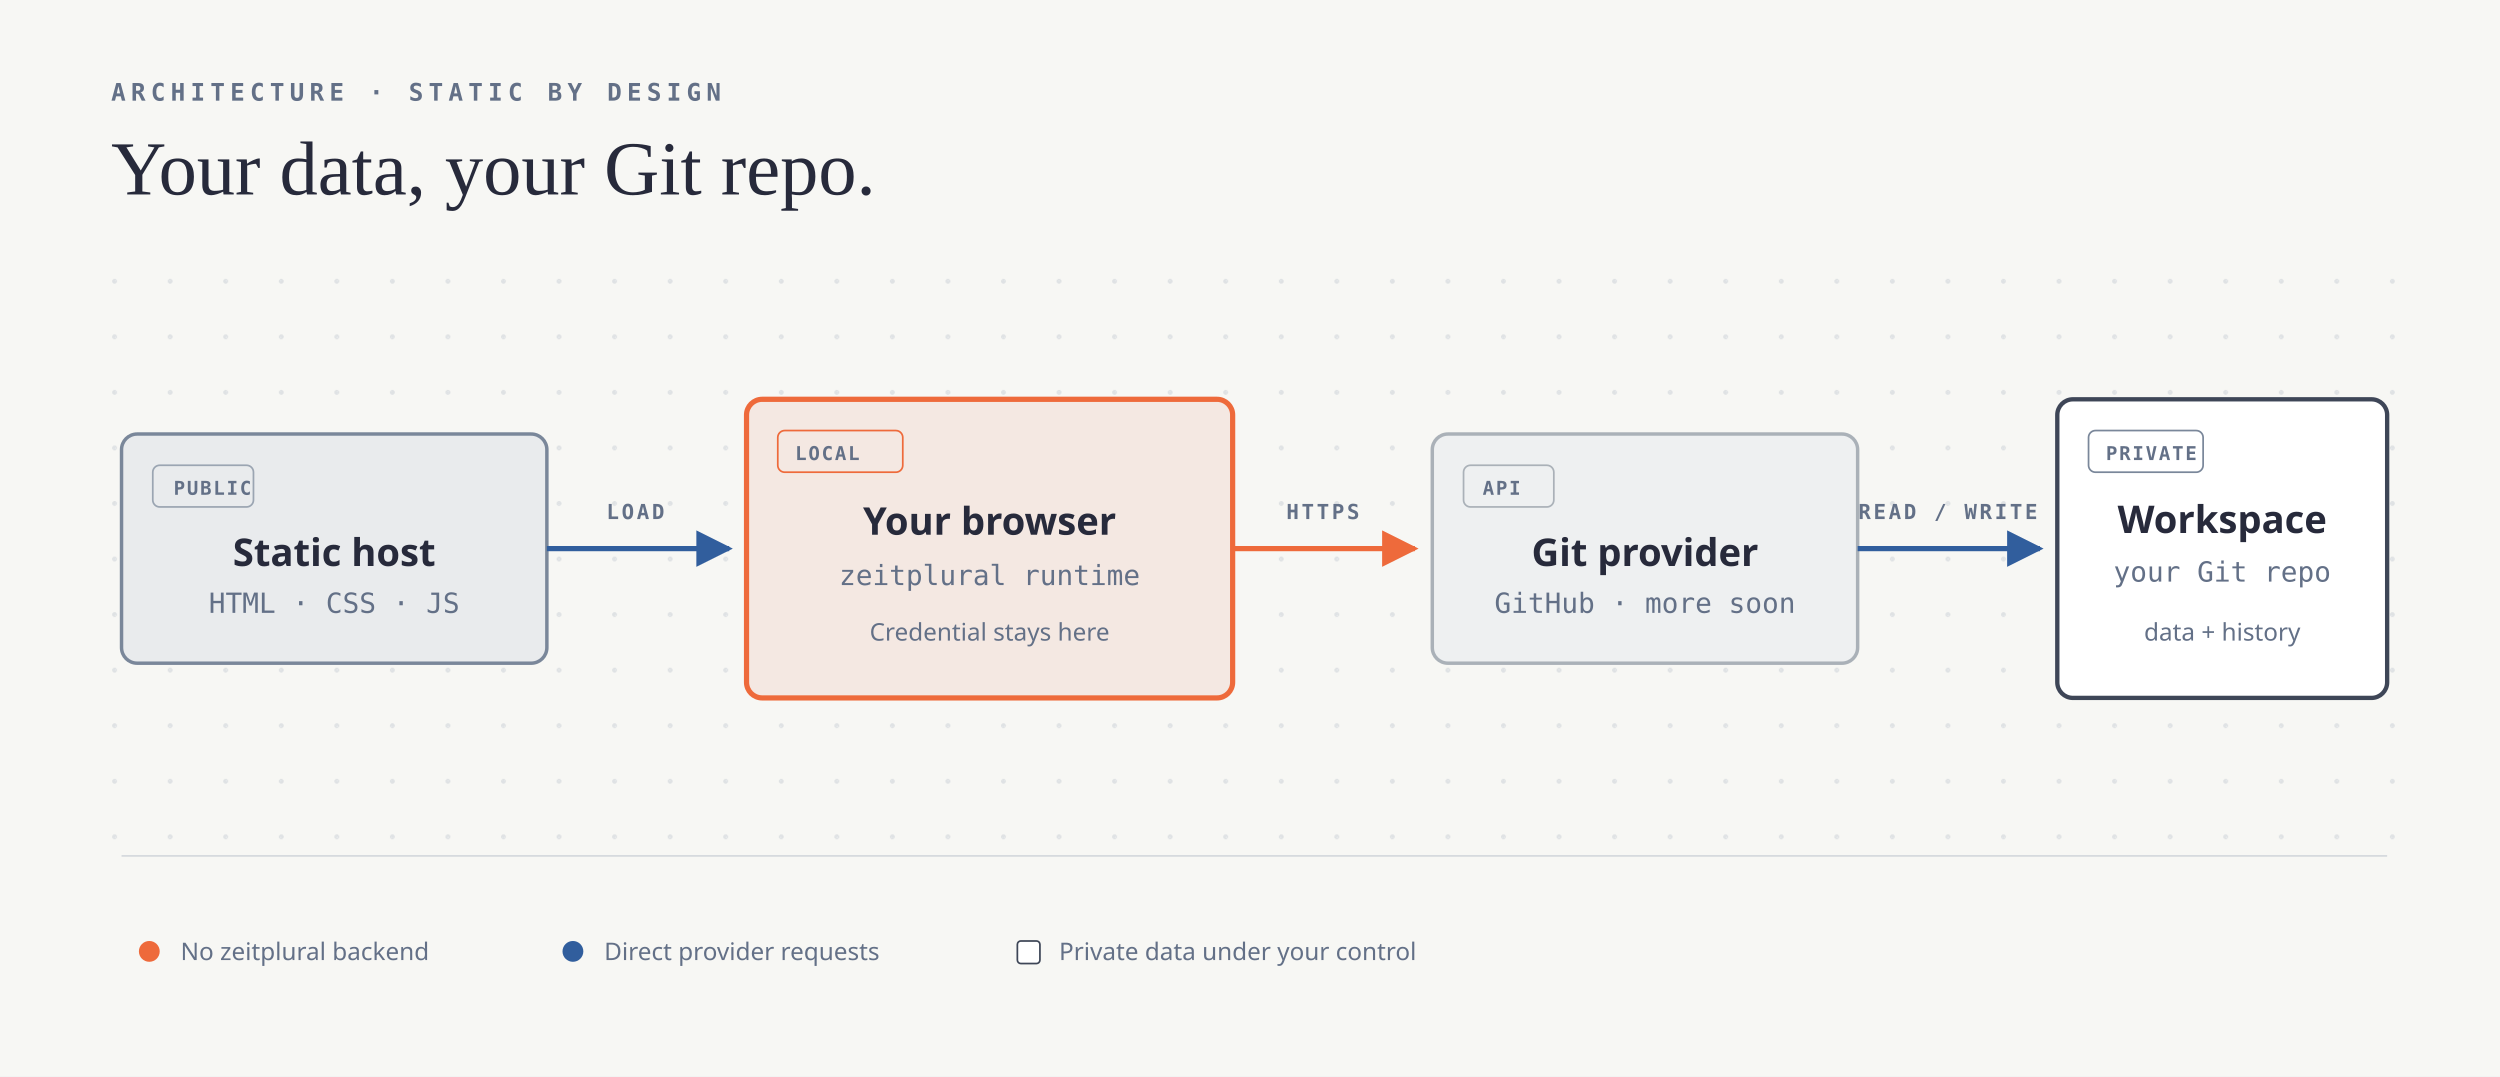
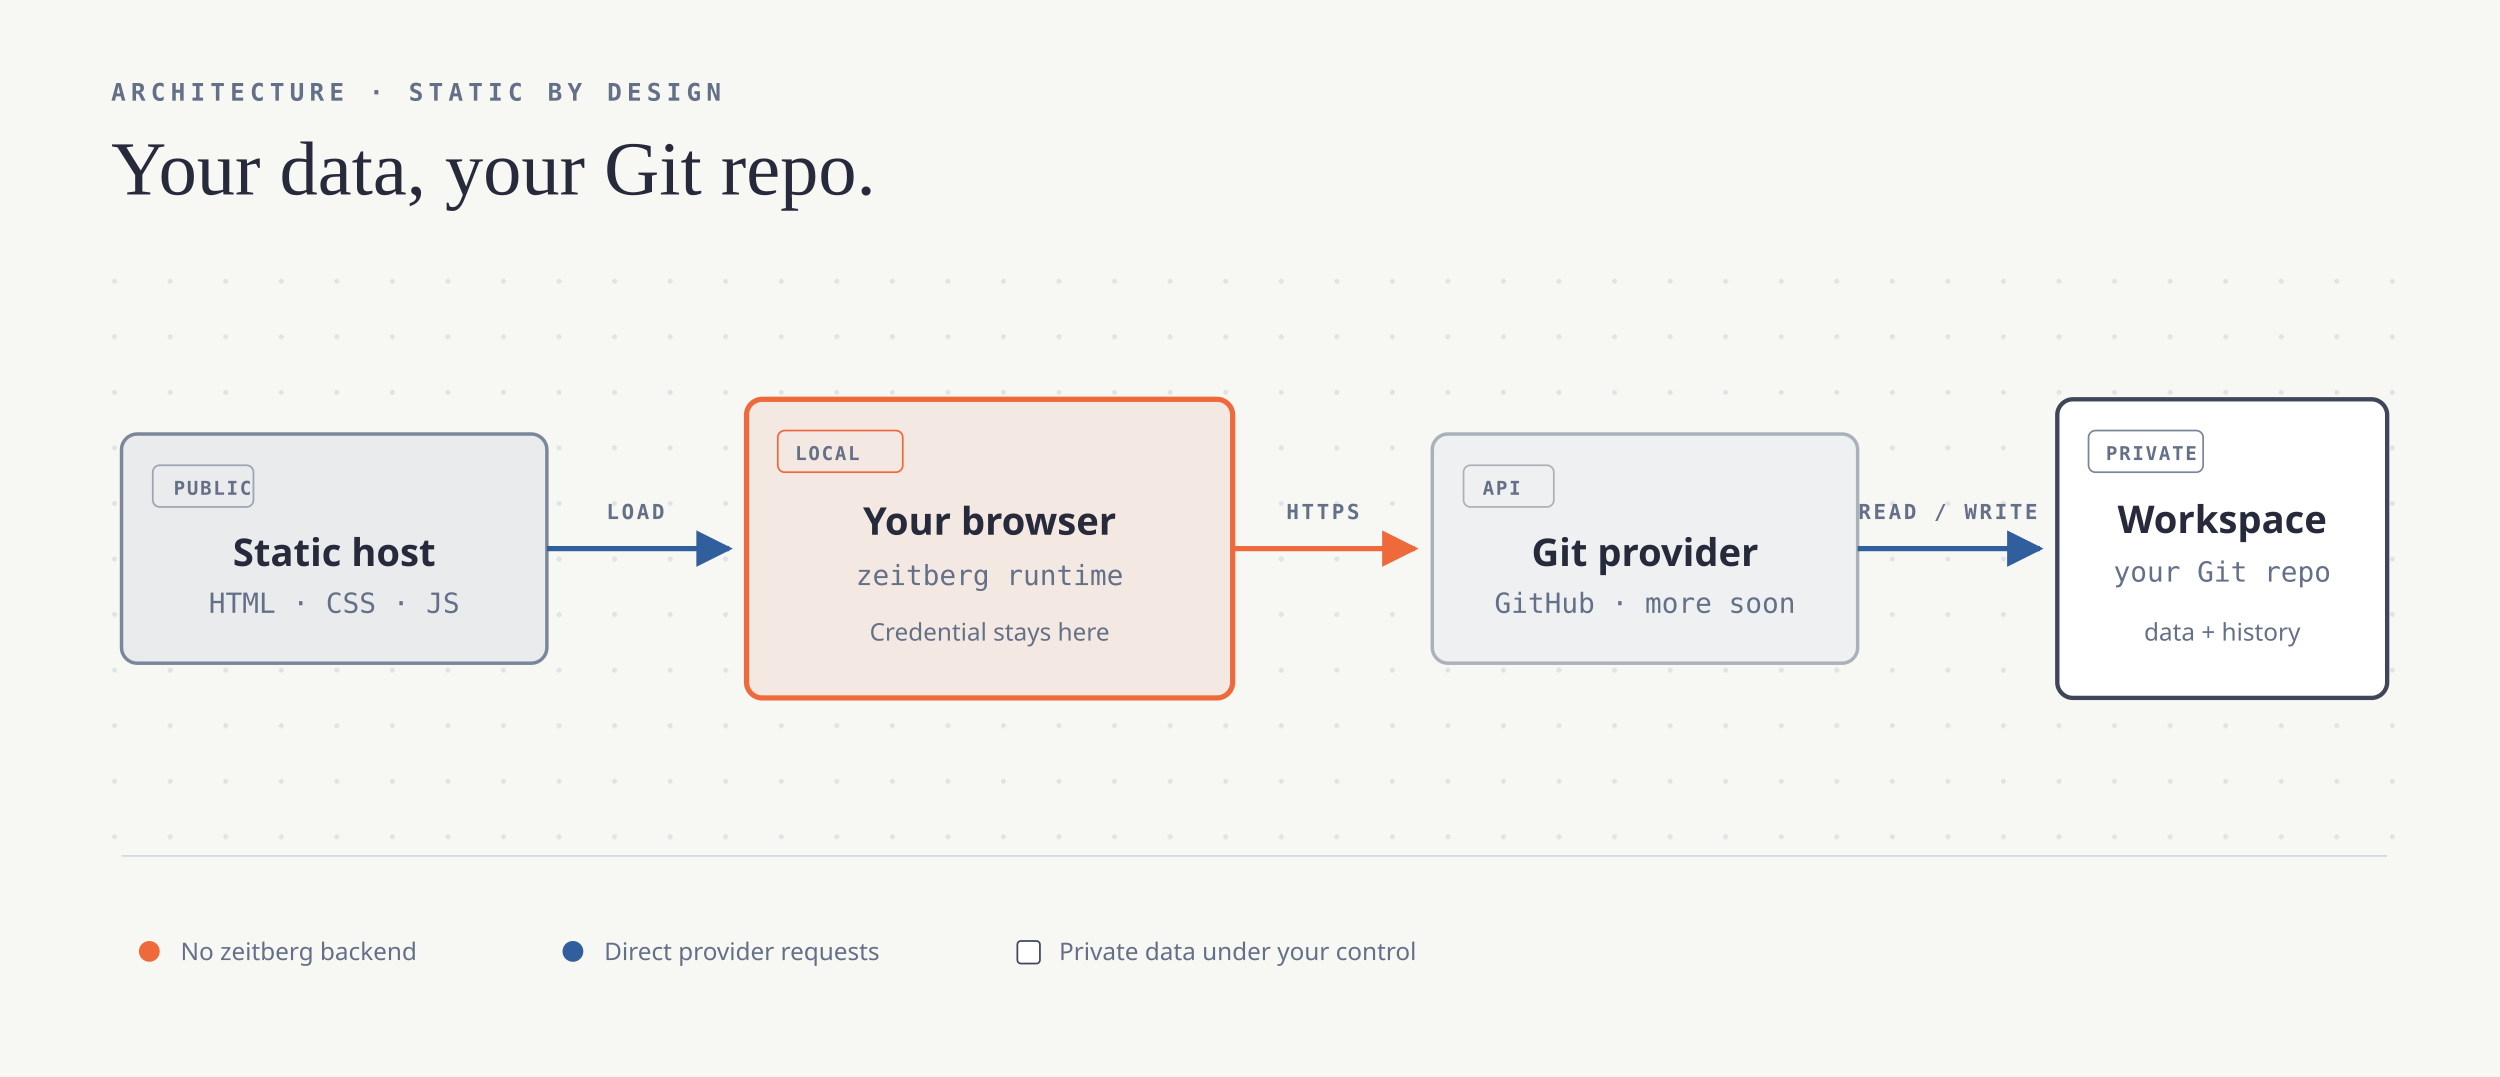
<svg xmlns="http://www.w3.org/2000/svg" viewBox="0 0 1440 620" role="img" aria-labelledby="title description">
  <defs>
    <pattern id="dots" width="32" height="32" patternUnits="userSpaceOnUse">
      <circle cx="2" cy="2" r="1.4" fill="#d5d9dd" />
    </pattern>
    <marker id="arrow-blue" viewBox="0 0 10 10" refX="9" refY="5" markerWidth="7" markerHeight="7" orient="auto-start-reverse">
      <path d="M 0 0 L 10 5 L 0 10 z" fill="#315e9d" />
    </marker>
    <marker id="arrow-orange" viewBox="0 0 10 10" refX="9" refY="5" markerWidth="7" markerHeight="7" orient="auto-start-reverse">
      <path d="M 0 0 L 10 5 L 0 10 z" fill="#ee6a3b" />
    </marker>
    <style>
      .eyebrow { font: 600 14px ui-monospace, SFMono-Regular, Menlo, monospace; letter-spacing: 3px; fill: #637087; }
      .title { font: 44px Georgia, 'Times New Roman', serif; fill: #272a3b; }
      .box-title { font: 700 22px ui-sans-serif, system-ui, sans-serif; fill: #272a3b; }
      .box-copy { font: 500 16px ui-monospace, SFMono-Regular, Menlo, monospace; fill: #637087; }
      .tag { font: 700 11px ui-monospace, SFMono-Regular, Menlo, monospace; letter-spacing: 1px; fill: #637087; }
      .flow { font: 700 12px ui-monospace, SFMono-Regular, Menlo, monospace; letter-spacing: 1.5px; fill: #637087; }
      .note { font: 500 14px ui-sans-serif, system-ui, sans-serif; fill: #637087; }
    </style>
  </defs>
  <rect width="1440" height="620" fill="#f7f7f4" />
  <rect x="60" y="145" width="1320" height="365" fill="url(#dots)" opacity="0.72" />
  <text x="64" y="58" class="eyebrow">ARCHITECTURE · STATIC BY DESIGN</text>
  <text x="64" y="112" class="title">Your data, your Git repo.</text>
  <g transform="translate(70 250)">
    <rect width="245" height="132" rx="9" fill="#e9ebed" stroke="#7a879a" stroke-width="2" />
    <rect x="18" y="18" width="58" height="24" rx="4" fill="none" stroke="#9ba5b2" />
    <text x="30" y="35" class="tag">PUBLIC</text>
    <text x="122.5" y="76" text-anchor="middle" class="box-title">Static host</text>
    <text x="122.5" y="103" text-anchor="middle" class="box-copy">HTML · CSS · JS</text>
  </g>
  <line x1="315" y1="316" x2="420" y2="316" stroke="#315e9d" stroke-width="3" marker-end="url(#arrow-blue)" />
  <text x="366" y="299" text-anchor="middle" class="flow">LOAD</text>
  <g transform="translate(430 230)">
    <rect width="280" height="172" rx="9" fill="#f4e8e2" stroke="#ee6a3b" stroke-width="3" />
    <rect x="18" y="18" width="72" height="24" rx="4" fill="none" stroke="#ee6a3b" />
    <text x="28" y="35" class="tag" fill="#ee6a3b">LOCAL</text>
    <text x="140" y="78" text-anchor="middle" class="box-title">Your browser</text>
-     <text x="140" y="107" text-anchor="middle" class="box-copy">zeitplural runtime</text>
+     <text x="140" y="107" text-anchor="middle" class="box-copy">zeitberg runtime</text>
    <text x="140" y="139" text-anchor="middle" class="note">Credential stays here</text>
  </g>
  <line x1="710" y1="316" x2="815" y2="316" stroke="#ee6a3b" stroke-width="3" marker-end="url(#arrow-orange)" />
  <text x="762" y="299" text-anchor="middle" class="flow">HTTPS</text>
  <g transform="translate(825 250)">
    <rect width="245" height="132" rx="9" fill="#eef0f1" stroke="#aab1b8" stroke-width="2" />
    <rect x="18" y="18" width="52" height="24" rx="4" fill="none" stroke="#aab1b8" />
    <text x="29" y="35" class="tag">API</text>
    <text x="122.5" y="76" text-anchor="middle" class="box-title">Git provider</text>
    <text x="122.5" y="103" text-anchor="middle" class="box-copy">GitHub · more soon</text>
  </g>
  <line x1="1070" y1="316" x2="1175" y2="316" stroke="#315e9d" stroke-width="3" marker-end="url(#arrow-blue)" />
  <text x="1122" y="299" text-anchor="middle" class="flow">READ / WRITE</text>
  <g transform="translate(1185 230)">
    <rect width="190" height="172" rx="9" fill="#fff" stroke="#3e4657" stroke-width="2.5" />
    <rect x="18" y="18" width="66" height="24" rx="4" fill="none" stroke="#7a879a" />
    <text x="28" y="35" class="tag">PRIVATE</text>
    <text x="95" y="77" text-anchor="middle" class="box-title">Workspace</text>
    <text x="95" y="105" text-anchor="middle" class="box-copy">your Git repo</text>
    <text x="95" y="139" text-anchor="middle" class="note">data + history</text>
  </g>
  <line x1="70" y1="493" x2="1375" y2="493" stroke="#d5d9dd" />
  <circle cx="86" cy="548" r="6" fill="#ee6a3b" />
-   <text x="104" y="553" class="note">No zeitplural backend</text>
+   <text x="104" y="553" class="note">No zeitberg backend</text>
  <circle cx="330" cy="548" r="6" fill="#315e9d" />
  <text x="348" y="553" class="note">Direct provider requests</text>
  <rect x="586" y="542" width="13" height="13" rx="2" fill="#fff" stroke="#3e4657" />
  <text x="610" y="553" class="note">Private data under your control</text>
</svg>
